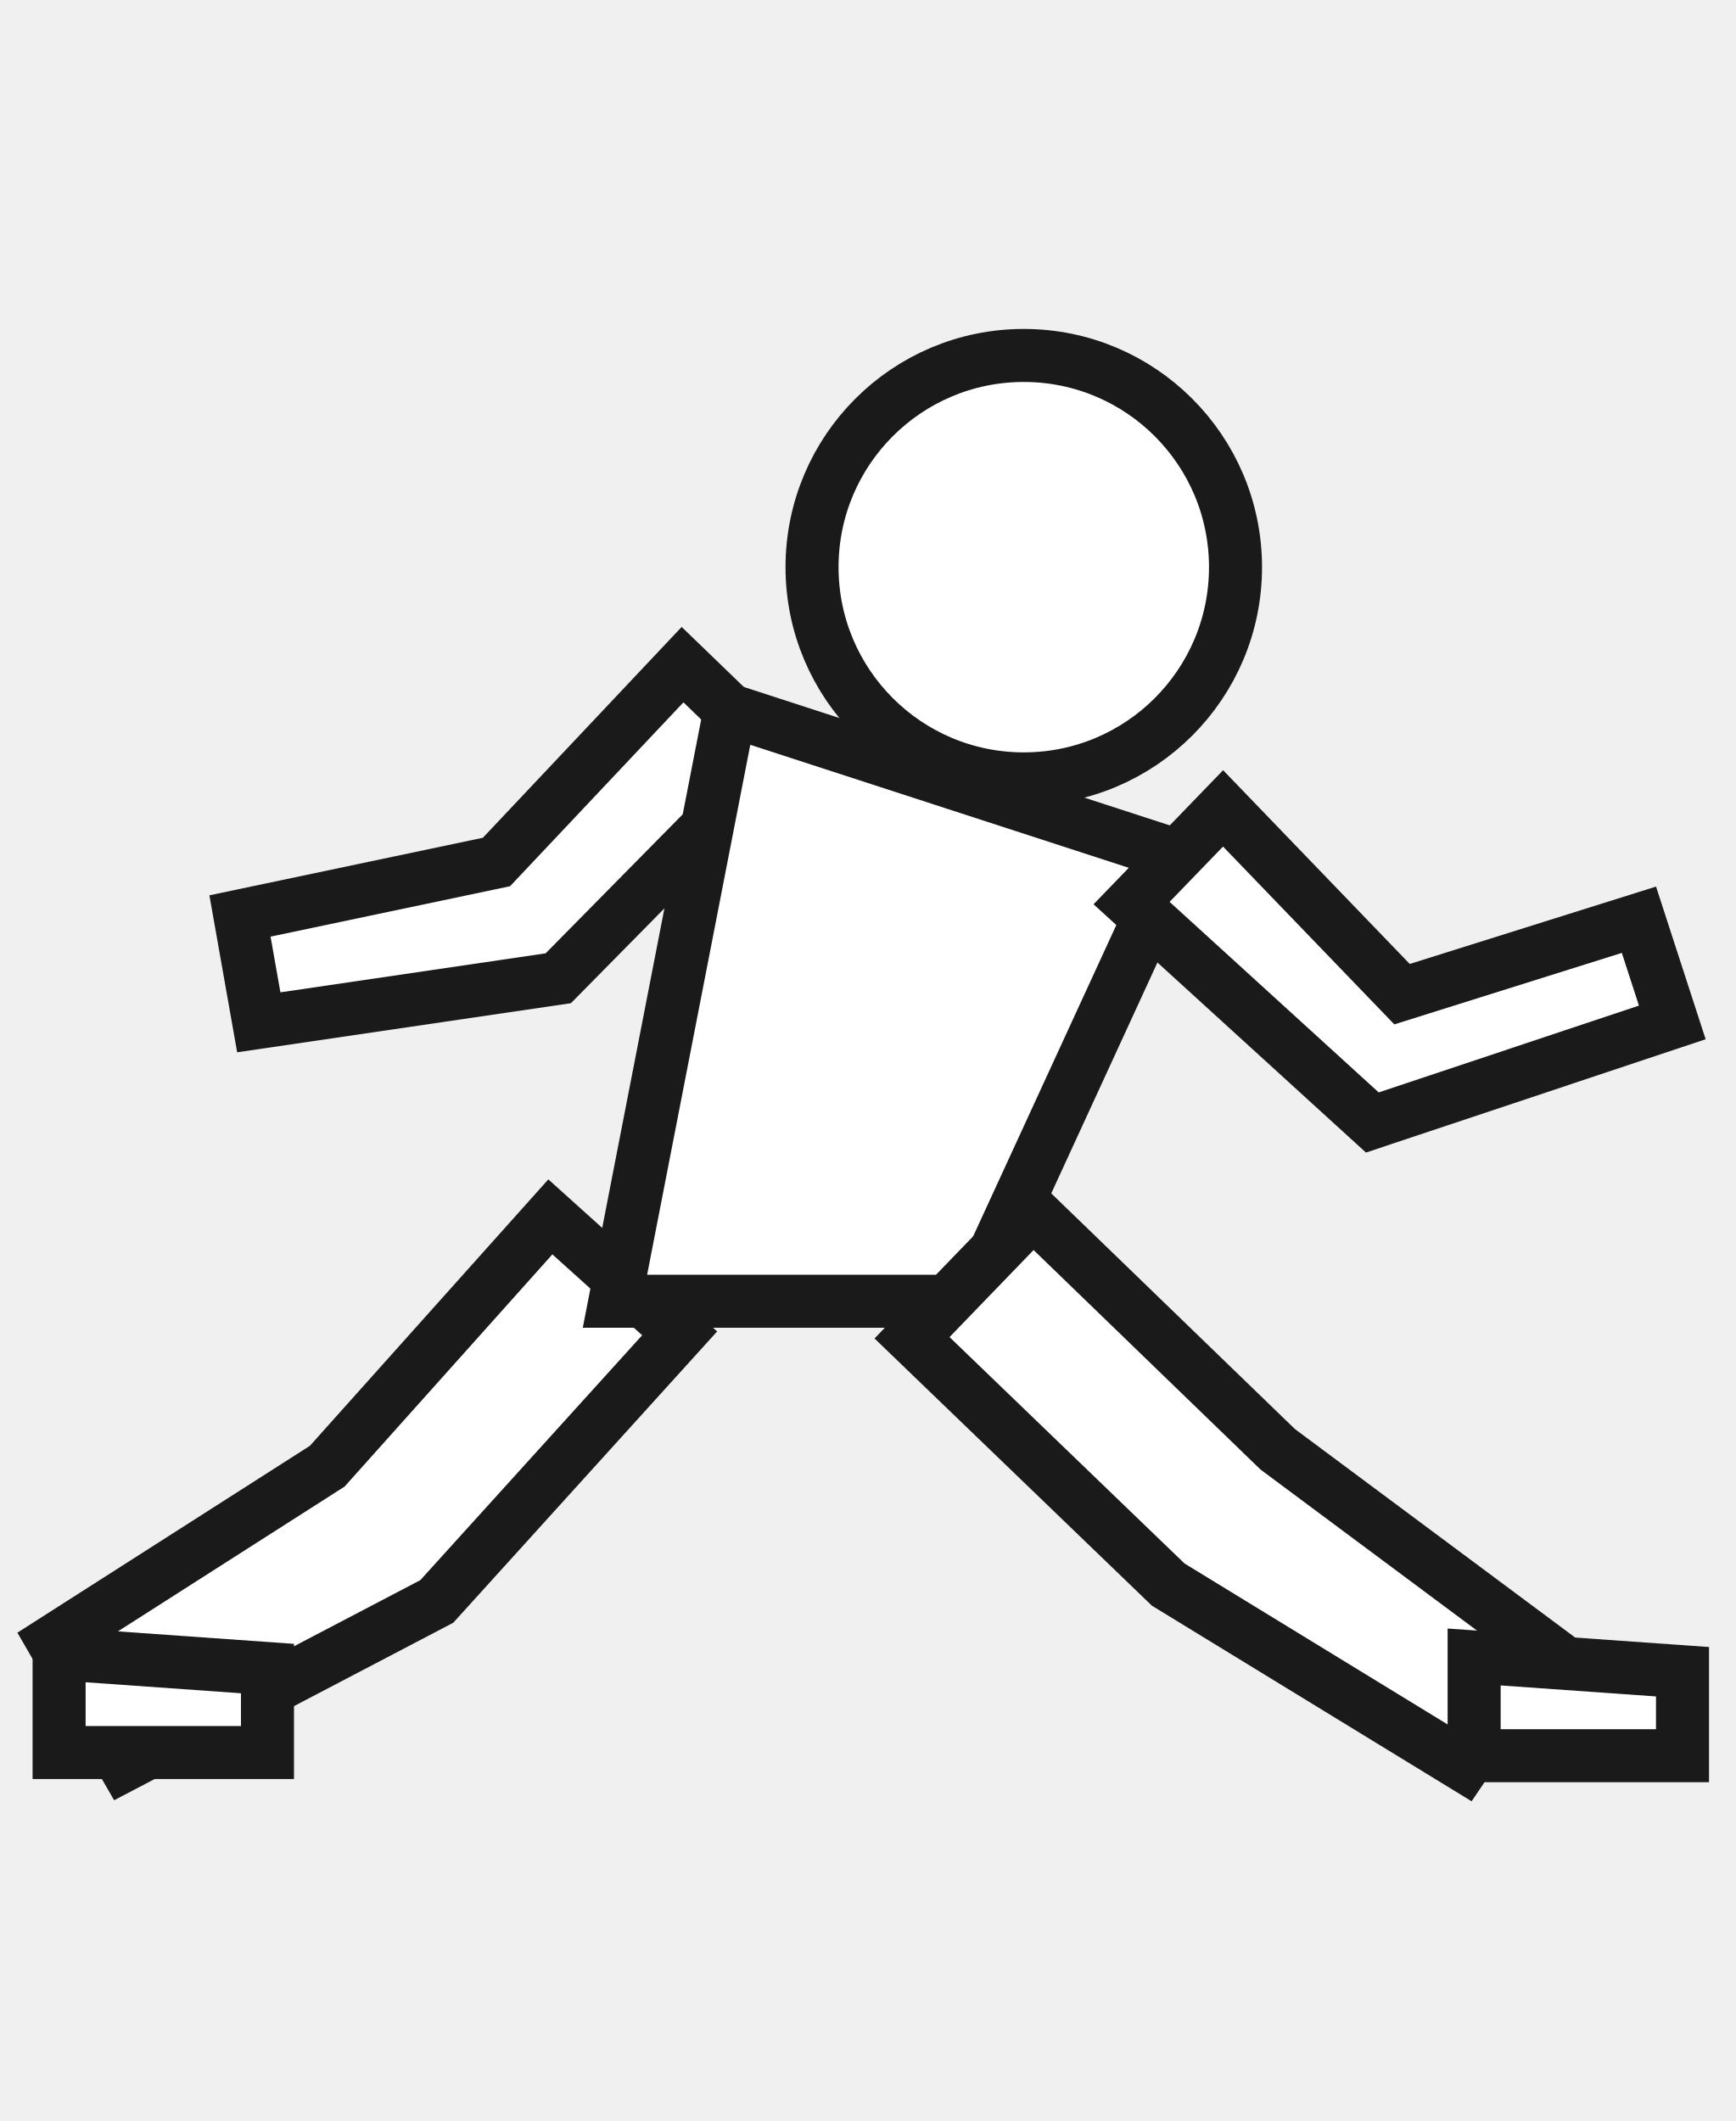
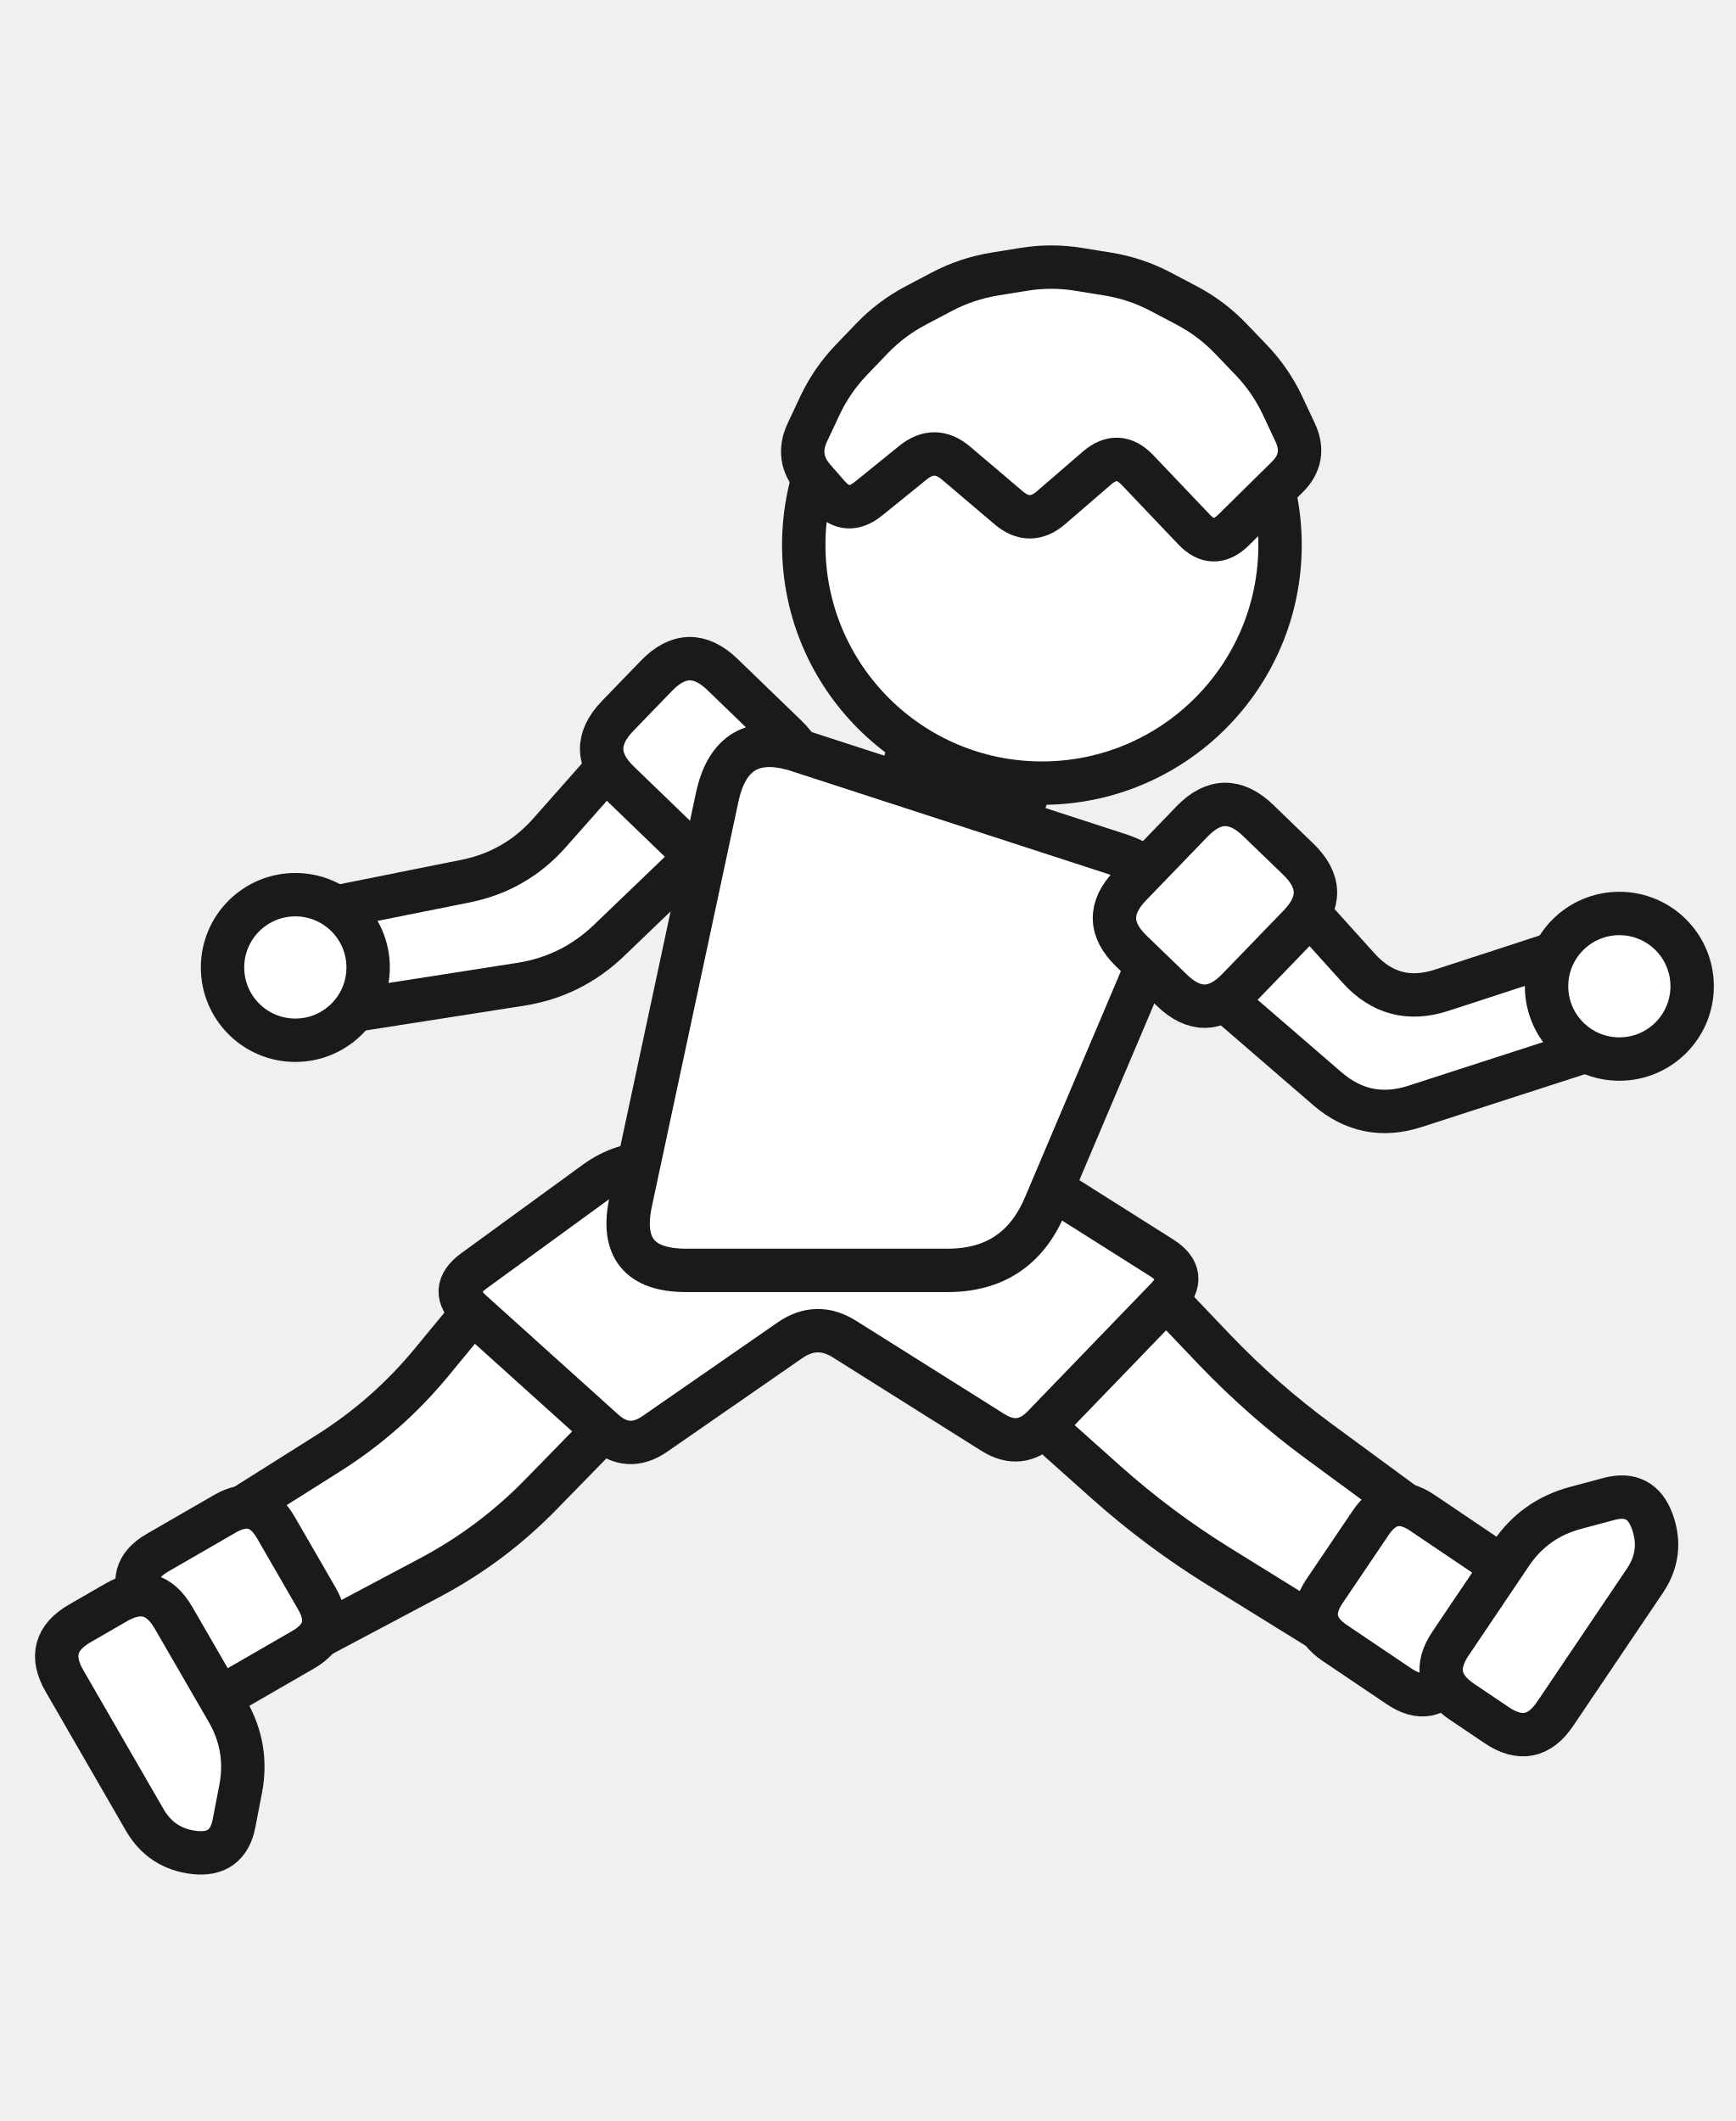
<svg xmlns="http://www.w3.org/2000/svg" width="18mm" height="22mm" viewBox="0 0 18 22" font-family="Noto Sans KR">
  <g id="pc-art">
    <g id="pc-marker-team" fill="#1a1a1a" stroke="#1a1a1a">
-       <path d="M 7.079 6.894 L 5.149 8.941 L 2.489 9.501 L 2.684 10.604 L 5.79 10.147 L 8.062 7.843 Z" fill="#ffffff" stroke-width="0.55" />
-       <path d="M 5.708 12.622 L 3.394 15.208 L 0.55 17.025 L 1.29 18.307 L 4.53 16.611 L 7.049 13.83 Z" fill="#ffffff" stroke-width="0.55" />
-       <path d="M 0.613 17.154 L 2.774 17.307 L 2.774 18.178 L 0.613 18.178 Z" fill="#ffffff" stroke-width="0.55" />
-       <path d="M 7.571 7.368 L 12.211 8.876 L 10.086 13.497 L 6.378 13.497 Z" fill="#ffffff" stroke-width="0.55" />
-       <path d="M 9.459 13.876 L 12.116 16.436 L 15.182 18.312 L 16.01 17.085 L 13.252 15.033 L 10.713 12.577 Z" fill="#ffffff" stroke-width="0.55" />
-       <path d="M 15.289 17.187 L 17.45 17.34 L 17.45 18.211 L 15.289 18.211 Z" fill="#ffffff" stroke-width="0.55" />
-       <path d="M 11.736 9.367 L 14.233 11.643 L 17.344 10.605 L 16.998 9.54 L 14.541 10.312 L 12.685 8.385 Z" fill="#ffffff" stroke-width="0.55" />
-       <circle cx="10.618" cy="5.883" r="2.196" fill="#ffffff" stroke-width="0.55" />
+       <path d="M 7.467 7.443 Q 7.084 7.073 6.731 7.472 L 5.701 8.637 Q 5.348 9.036 4.826 9.14 L 3.493 9.407 Q 2.97 9.511 3.063 10.035 L 3.063 10.035 Q 3.155 10.56 3.682 10.478 L 5.402 10.209 Q 5.928 10.126 6.313 9.758 L 7.71 8.417 Q 8.094 8.049 7.711 7.679 Z" fill="#ffffff" stroke-width="0.45" stroke-linejoin="round" />
+       <path d="M 7.494 6.997 Q 7.146 6.661 6.809 7.009 L 6.405 7.427 Q 6.069 7.776 6.417 8.112 L 7.079 8.751 Q 7.428 9.088 7.764 8.739 L 8.168 8.321 Q 8.504 7.973 8.156 7.637 Z" fill="#ffffff" stroke-width="0.45" stroke-linejoin="round" />
+       <circle cx="3.063" cy="10.035" r="0.755" fill="#ffffff" stroke-width="0.45" stroke-linejoin="round" />
+       <path d="M 6.627 12.659 Q 6.087 12.173 5.626 12.734 L 4.478 14.128 Q 4.016 14.689 3.401 15.076 L 1.956 15.987 Q 1.342 16.374 1.705 17.003 L 1.705 17.003 Q 2.068 17.632 2.71 17.292 L 4.456 16.365 Q 5.098 16.025 5.606 15.505 L 7.055 14.021 Q 7.563 13.502 7.023 13.016 Z" fill="#ffffff" stroke-width="0.45" stroke-linejoin="round" />
+       <path d="M 1.918 17.372 Q 2.112 17.708 2.447 17.514 L 3.145 17.111 Q 3.481 16.917 3.287 16.582 L 2.861 15.844 Q 2.667 15.508 2.332 15.702 L 1.634 16.105 Q 1.298 16.299 1.492 16.634 Z" fill="#ffffff" stroke-width="0.45" stroke-linejoin="round" />
+       <path d="M 1.205 16.621 Q 1.582 16.403 1.8 16.781 L 2.361 17.751 Q 2.578 18.128 2.496 18.556 L 2.427 18.913 Q 2.361 19.253 2.017 19.215 L 2.017 19.215 Q 1.674 19.176 1.501 18.877 L 0.668 17.434 Q 0.45 17.057 0.827 16.839 Z" fill="#ffffff" stroke-width="0.45" stroke-linejoin="round" />
+       <path d="M 9.933 13.029 Q 9.429 13.552 9.971 14.035 L 11.474 15.377 Q 12.016 15.86 12.633 16.243 L 14.263 17.253 Q 14.88 17.636 15.287 17.034 L 15.287 17.034 Q 15.693 16.432 15.108 16.001 L 13.683 14.954 Q 13.098 14.524 12.596 13.999 L 11.309 12.649 Q 10.808 12.123 10.303 12.646 Z" fill="#ffffff" stroke-width="0.45" stroke-linejoin="round" />
+       <path d="M 15.525 16.68 Q 15.742 16.359 15.42 16.143 L 14.752 15.692 Q 14.431 15.475 14.215 15.797 L 13.738 16.503 Q 13.521 16.824 13.842 17.041 L 14.511 17.492 Q 14.832 17.708 15.048 17.387 Z" fill="#ffffff" stroke-width="0.45" stroke-linejoin="round" />
+       <path d="M 15.162 17.651 Q 14.801 17.407 15.045 17.046 L 15.671 16.117 Q 15.915 15.756 16.336 15.642 L 16.687 15.548 Q 17.021 15.458 17.137 15.784 L 17.137 15.784 Q 17.254 16.109 17.06 16.396 L 16.129 17.777 Q 15.885 18.138 15.524 17.895 Z" fill="#ffffff" stroke-width="0.45" stroke-linejoin="round" />
+       <path d="M 6.178 12.262 Q 6.452 12.063 6.791 12.063 L 10.152 12.063 Q 10.491 12.063 10.778 12.244 L 12.047 13.046 Q 12.334 13.227 12.098 13.471 L 10.82 14.795 Q 10.585 15.038 10.298 14.858 L 8.759 13.89 Q 8.472 13.709 8.193 13.902 L 6.792 14.873 Q 6.513 15.066 6.261 14.839 L 4.894 13.607 Q 4.642 13.381 4.916 13.181 Z" fill="#ffffff" stroke-width="0.45" stroke-linejoin="round" />
+       <path d="M 10.56 8.526 L 11.428 5.855 L 10.184 5.451 L 9.316 8.122 Z" fill="#ffffff" stroke-width="0.45" stroke-linejoin="round" />
+       <path d="M 7.438 8.271 Q 7.589 7.561 8.28 7.785 L 11.596 8.863 Q 12.287 9.087 12.004 9.756 L 10.837 12.508 Q 10.554 13.177 9.828 13.177 L 7.116 13.177 Q 6.389 13.177 6.541 12.466 Z" fill="#ffffff" stroke-width="0.45" stroke-linejoin="round" />
+       <path d="M 12.169 9.209 Q 11.799 9.592 12.202 9.941 L 13.766 11.292 Q 14.169 11.64 14.675 11.476 L 16.452 10.901 Q 16.959 10.737 16.795 10.23 L 16.795 10.23 Q 16.63 9.724 16.124 9.889 L 14.953 10.271 Q 14.446 10.437 14.09 10.041 L 13.131 8.978 Q 12.775 8.582 12.405 8.965 Z" fill="#ffffff" stroke-width="0.45" stroke-linejoin="round" />
+       <path d="M 11.724 9.183 Q 11.387 9.531 11.736 9.867 L 12.154 10.271 Q 12.502 10.608 12.838 10.259 L 13.478 9.597 Q 13.814 9.249 13.466 8.913 L 13.048 8.509 Q 12.699 8.173 12.363 8.521 Z" fill="#ffffff" stroke-width="0.45" stroke-linejoin="round" />
+       <circle cx="16.795" cy="10.23" r="0.755" fill="#ffffff" stroke-width="0.45" stroke-linejoin="round" />
+       <circle cx="10.806" cy="5.653" r="2.47" fill="#ffffff" stroke-width="0.45" stroke-linejoin="round" />
+       <path d="M 8.441 4.966 Q 8.25 4.747 8.374 4.484 L 8.504 4.207 Q 8.628 3.944 8.829 3.734 L 9.041 3.513 Q 9.242 3.303 9.499 3.168 L 9.77 3.025 Q 10.027 2.89 10.314 2.843 L 10.616 2.794 Q 10.903 2.747 11.19 2.794 L 11.492 2.843 Q 11.779 2.89 12.036 3.025 L 12.307 3.168 Q 12.564 3.303 12.765 3.513 L 12.977 3.734 Q 13.178 3.944 13.302 4.207 L 13.432 4.484 Q 13.556 4.747 13.349 4.95 L 12.792 5.499 Q 12.584 5.702 12.384 5.492 L 11.797 4.875 Q 11.596 4.665 11.377 4.855 L 10.902 5.265 Q 10.683 5.455 10.461 5.267 L 9.916 4.804 Q 9.695 4.616 9.469 4.799 L 9.007 5.173 Q 8.781 5.356 8.59 5.137 Z" fill="#ffffff" stroke-width="0.45" stroke-linejoin="round" />
    </g>
  </g>
</svg>
